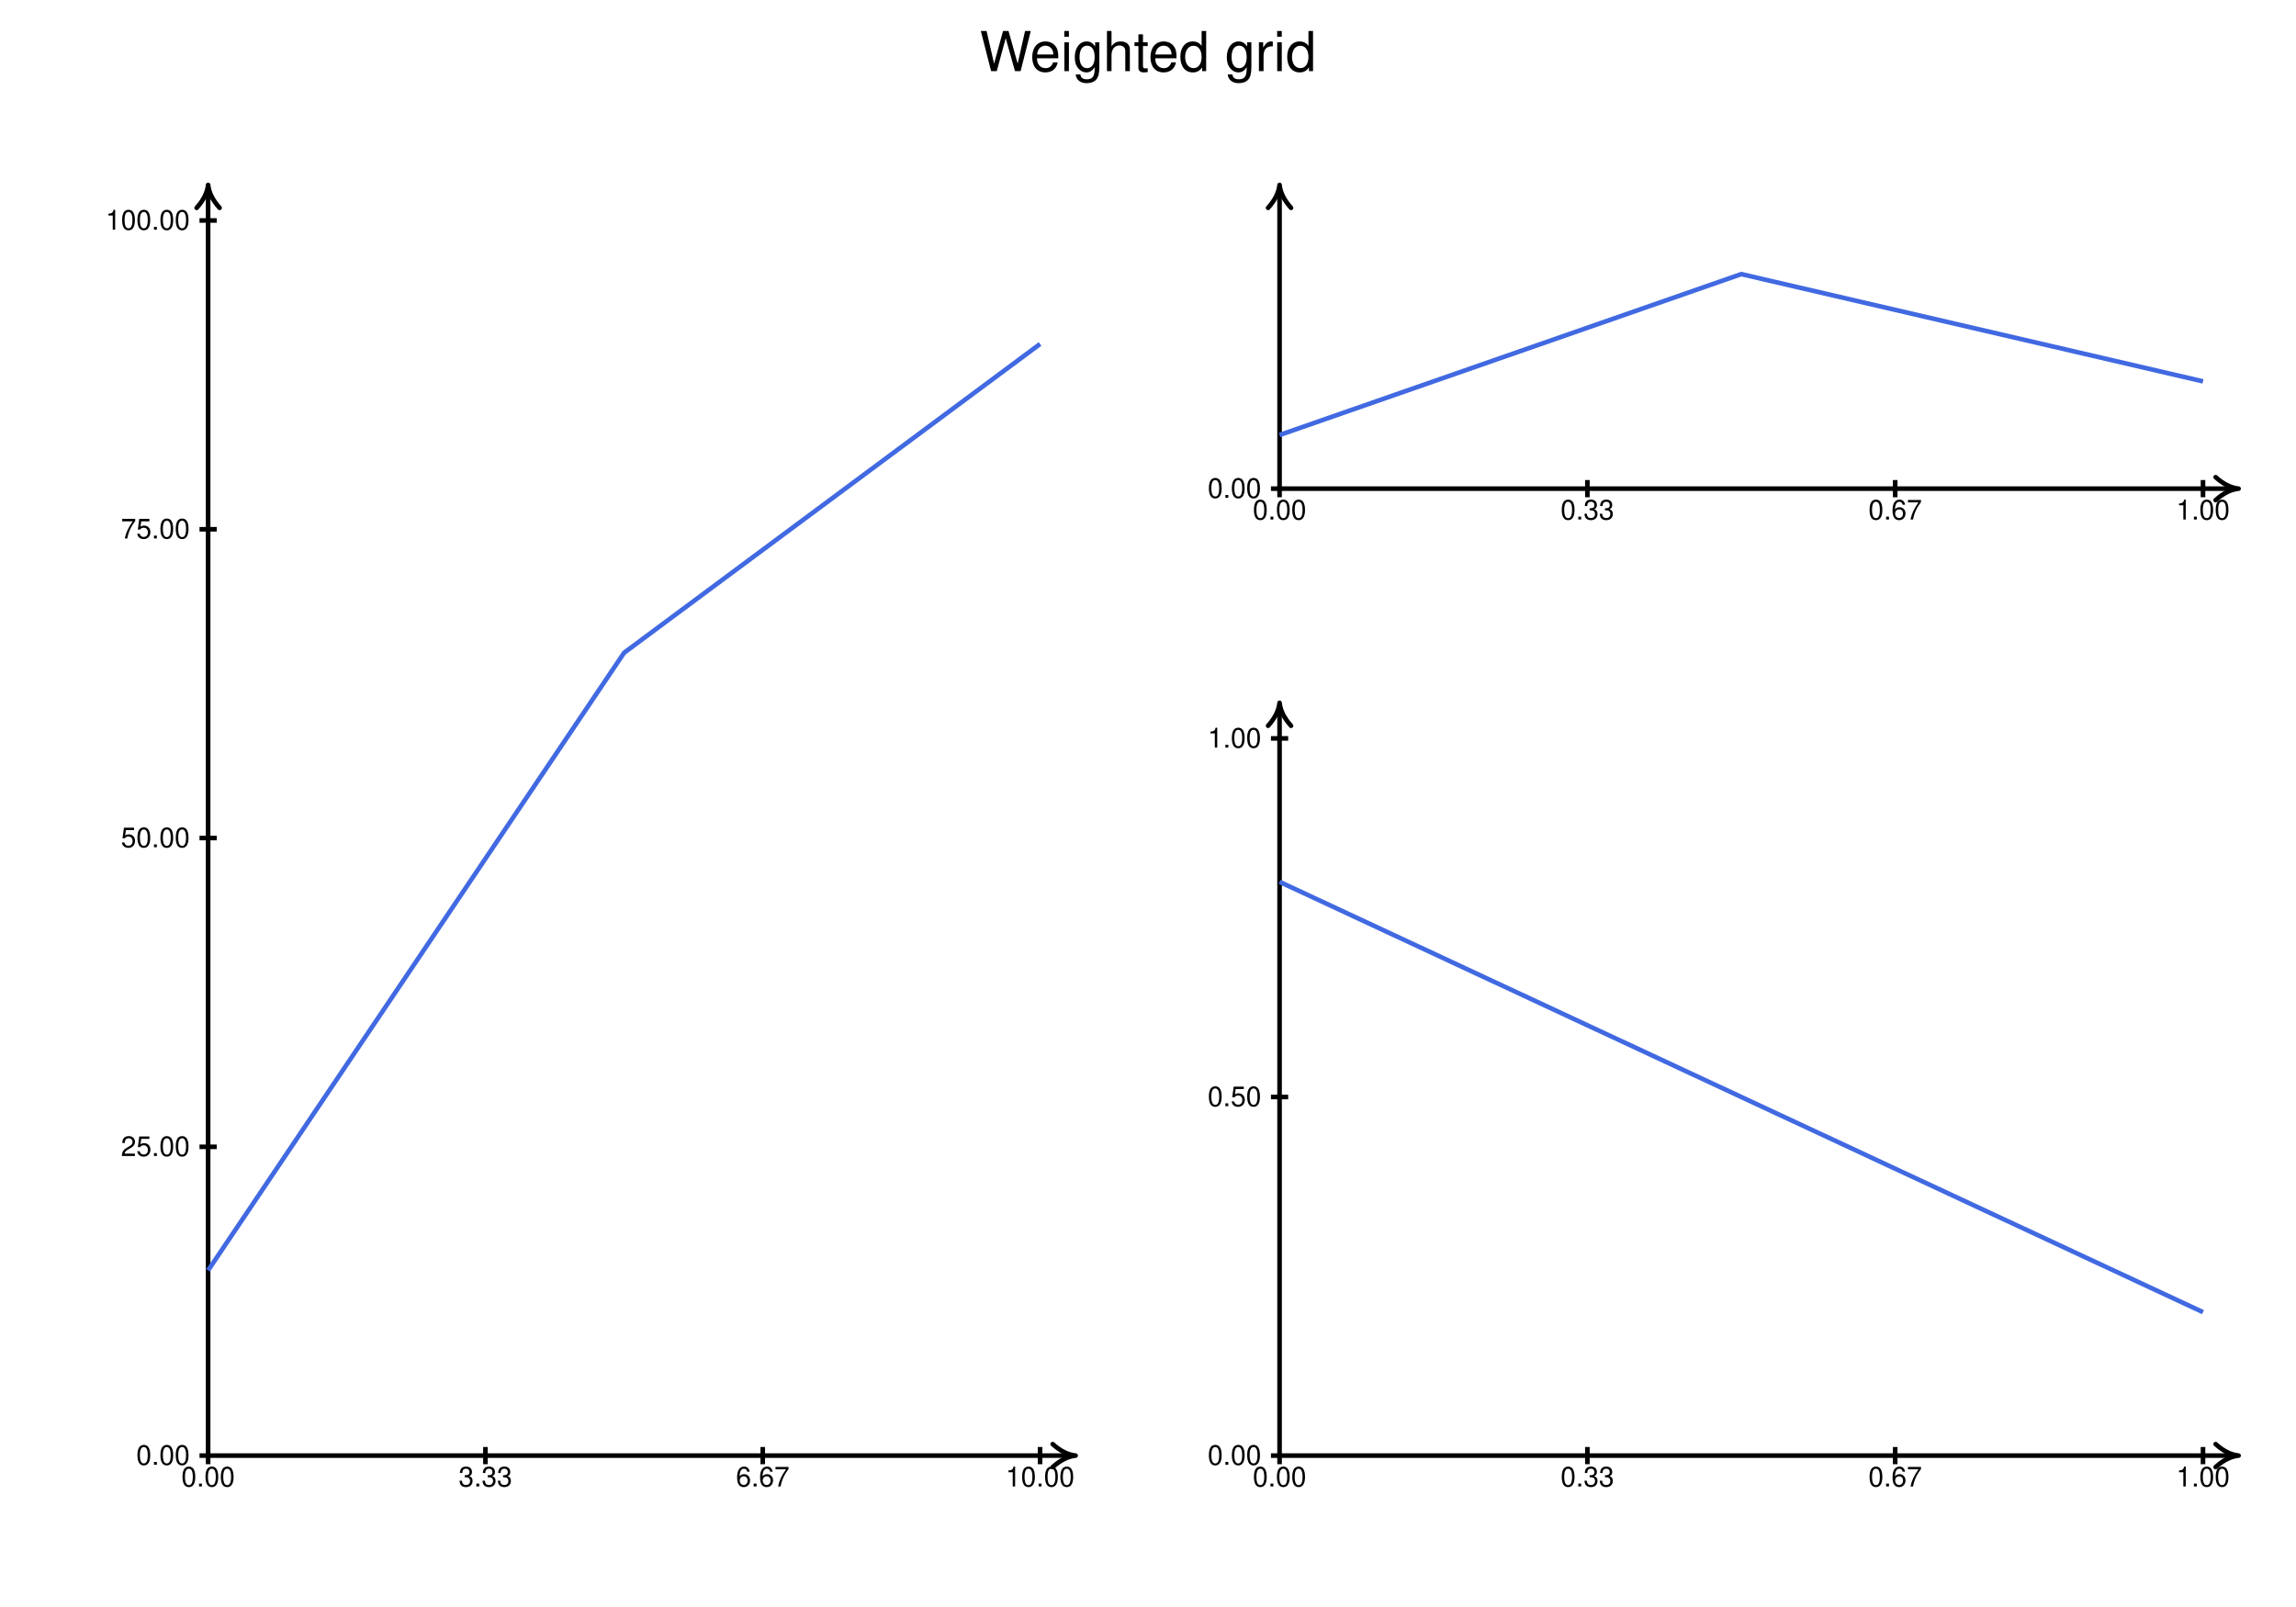
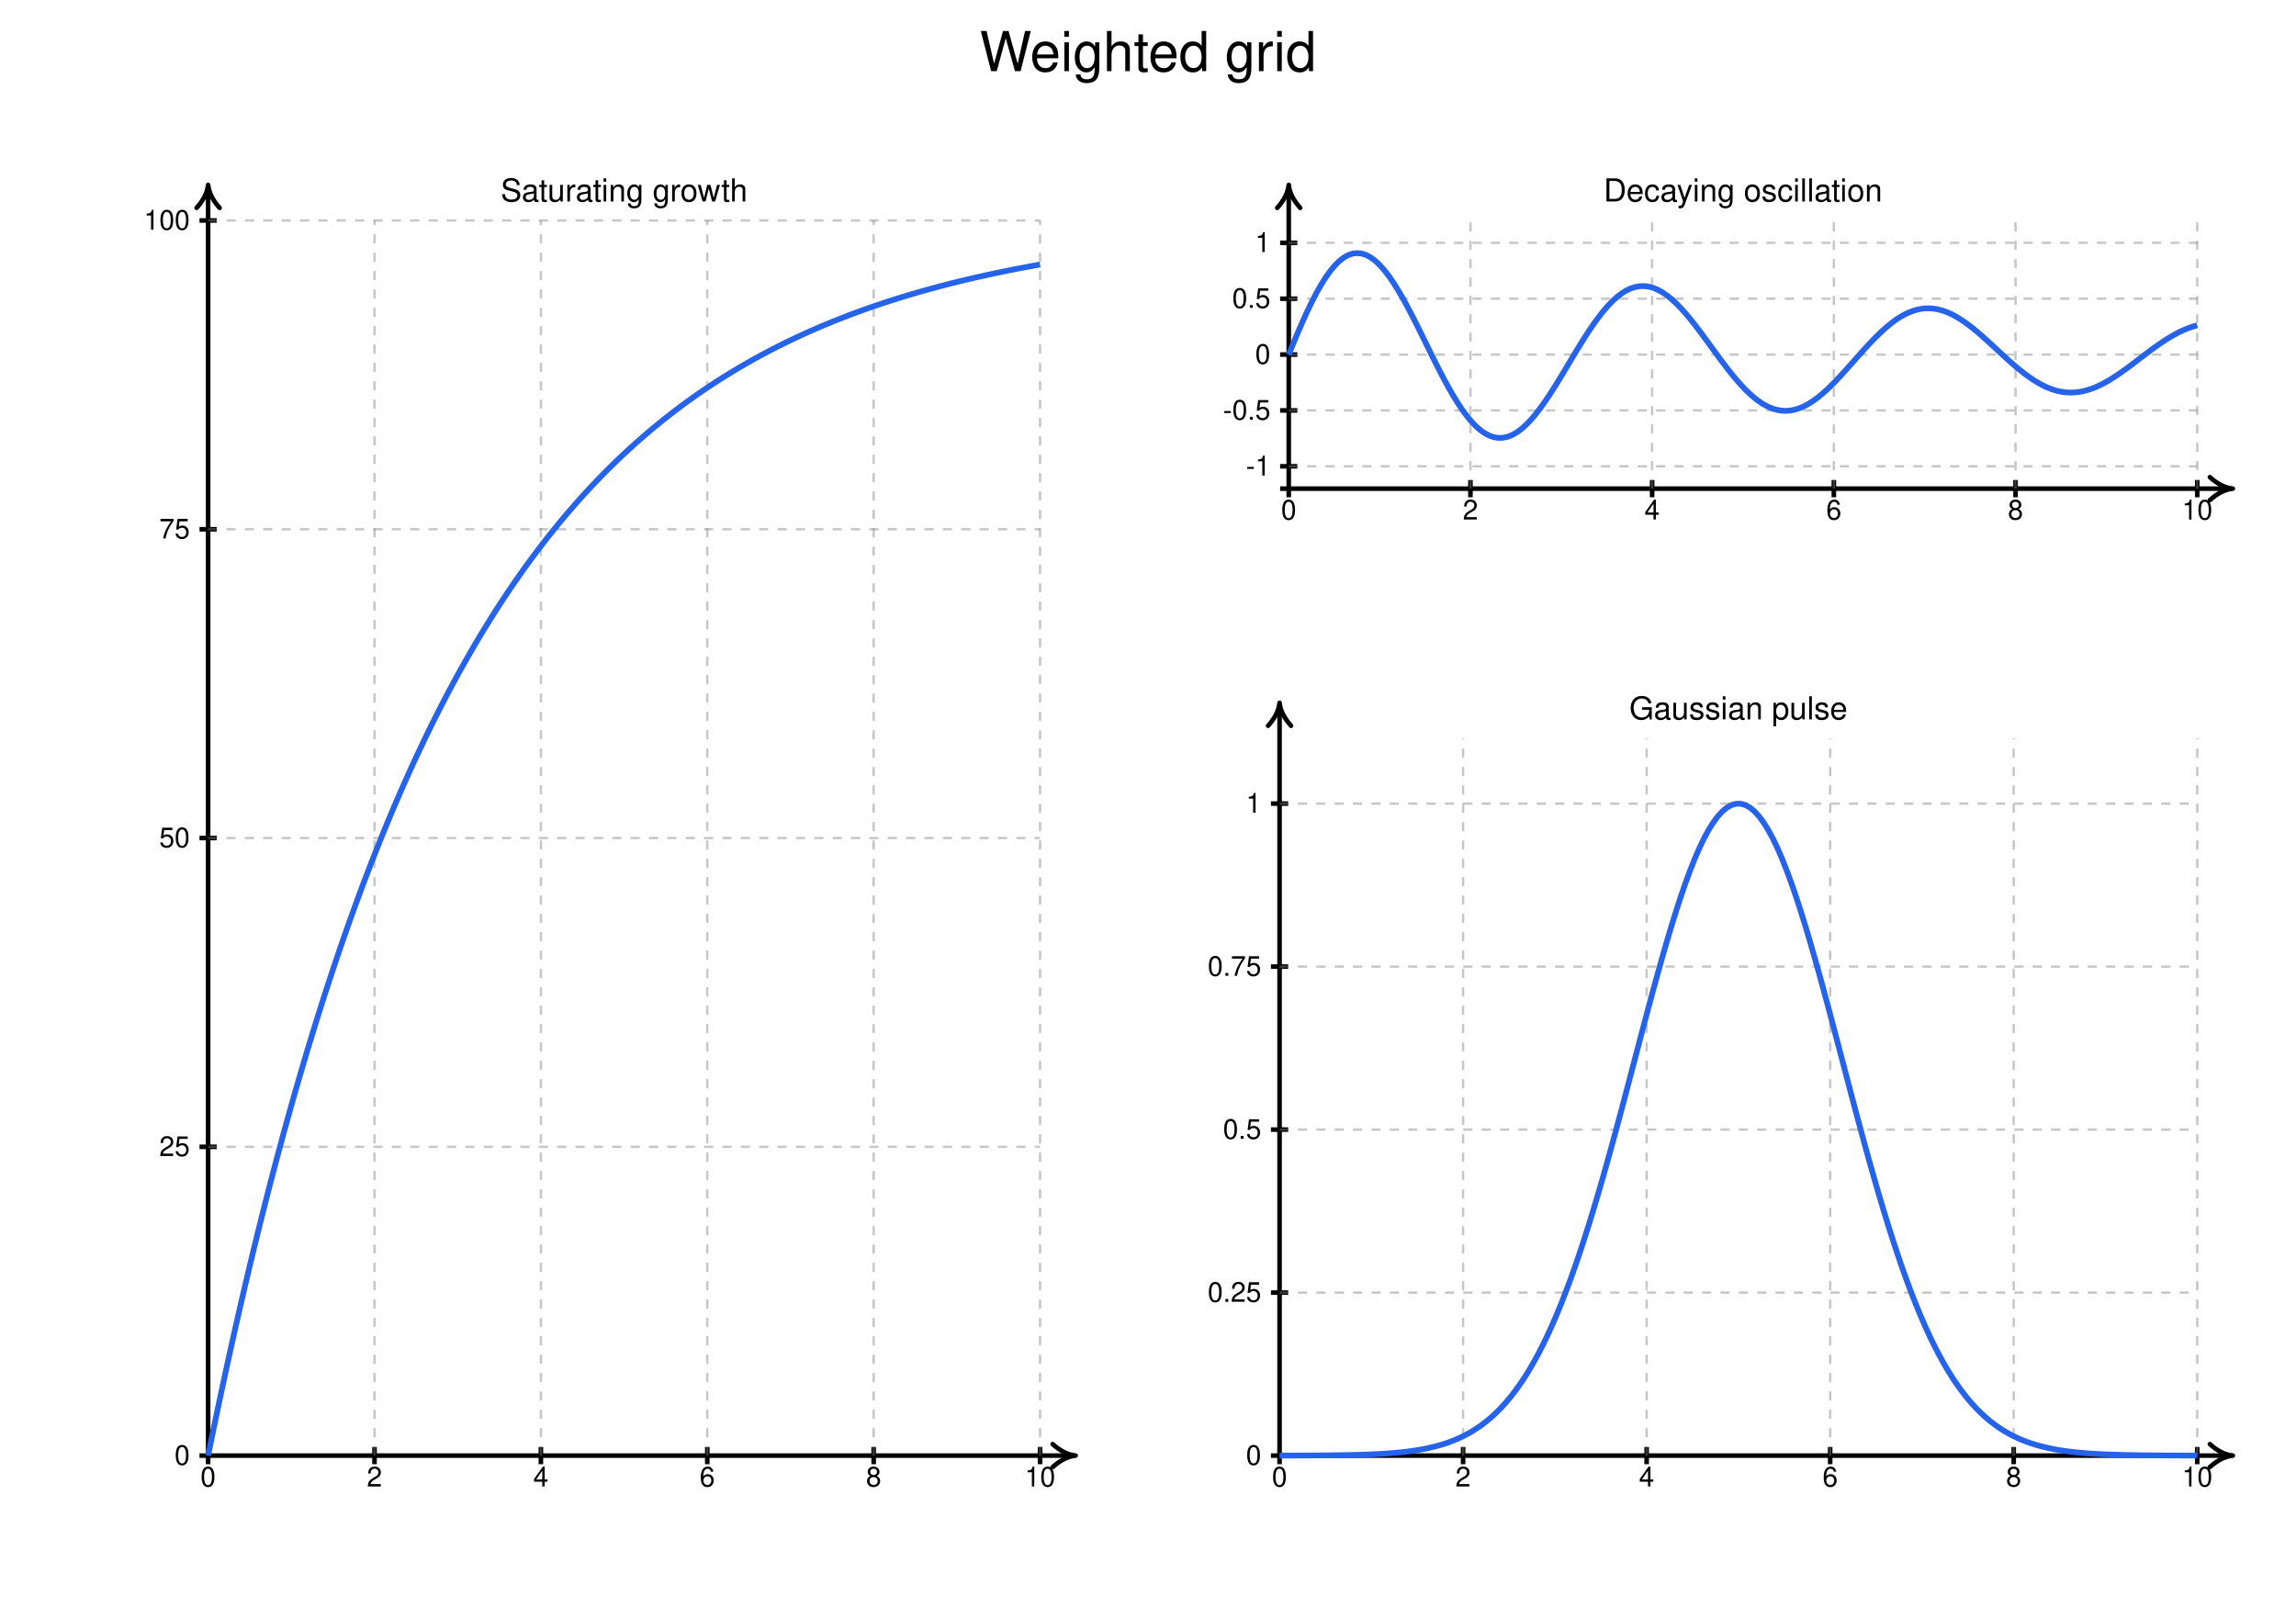
<svg xmlns="http://www.w3.org/2000/svg" xmlns:xlink="http://www.w3.org/1999/xlink" width="1000" height="700" viewBox="0 0 1000 700">
  <defs>
    <path id="sp0_arrow" d="M-10 -5 Q-5 -0.5 0 0 Q-5 0.5 -10 5" />
    <path id="sp1_arrow" d="M-10 -5 Q-5 -0.5 0 0 Q-5 0.5 -10 5" />
    <path id="sp2_arrow" d="M-10 -5 Q-5 -0.5 0 0 Q-5 0.5 -10 5" />
  </defs>
  <text fill="black" transform="translate(500 20) rotate(0)" dominant-baseline="hanging" text-anchor="middle" font-family="Helvetica, Arial, sans-serif" font-size="24">Weighted grid</text>
  <g transform="translate(20 63.2)">
    <line x1="70.646" y1="574.6" x2="70.646" y2="18.34" stroke="black" stroke-width="2" fill="none" opacity="1" />
    <use xlink:href="#sp0_arrow" transform="translate(70.646 17.34) rotate(-90) scale(1 1)" stroke="black" stroke-width="2" stroke-linejoin="round" stroke-linecap="round" fill="none" opacity="1" />
    <line x1="66.896" y1="570.85" x2="447.488" y2="570.85" stroke="black" stroke-width="2" fill="none" opacity="1" />
    <use xlink:href="#sp0_arrow" transform="translate(448.488 570.85) rotate(0) scale(1 1)" stroke="black" stroke-width="2" stroke-linejoin="round" stroke-linecap="round" fill="none" opacity="1" />
-     <text fill="black" transform="translate(70.646 578.8) rotate(0)" dominant-baseline="hanging" text-anchor="middle" font-family="Helvetica, Arial, sans-serif" font-size="12">0.00</text>
-     <text fill="black" transform="translate(191.4267 578.8) rotate(0)" dominant-baseline="hanging" text-anchor="middle" font-family="Helvetica, Arial, sans-serif" font-size="12">3.33</text>
-     <line x1="191.427" y1="567.1" x2="191.427" y2="574.6" stroke="black" stroke-width="2" fill="none" opacity="1" />
-     <text fill="black" transform="translate(312.2073 578.8) rotate(0)" dominant-baseline="hanging" text-anchor="middle" font-family="Helvetica, Arial, sans-serif" font-size="12">6.67</text>
-     <line x1="312.207" y1="567.1" x2="312.207" y2="574.6" stroke="black" stroke-width="2" fill="none" opacity="1" />
-     <text fill="black" transform="translate(432.988 578.8) rotate(0)" dominant-baseline="hanging" text-anchor="middle" font-family="Helvetica, Arial, sans-serif" font-size="12">10.00</text>
+     <text fill="black" transform="translate(70.646 578.8) rotate(0)" dominant-baseline="hanging" text-anchor="middle" font-family="Helvetica, Arial, sans-serif" font-size="12">0</text>
+     <text fill="black" transform="translate(143.1144 578.8) rotate(0)" dominant-baseline="hanging" text-anchor="middle" font-family="Helvetica, Arial, sans-serif" font-size="12">2</text>
+     <line x1="143.114" y1="567.1" x2="143.114" y2="574.6" stroke="black" stroke-width="2" fill="none" opacity="1" />
+     <line x1="143.114" y1="570.85" x2="143.114" y2="32.84" stroke="gray" stroke-width="1" fill="none" opacity="0.45" stroke-dasharray="4" />
+     <text fill="black" transform="translate(215.5828 578.8) rotate(0)" dominant-baseline="hanging" text-anchor="middle" font-family="Helvetica, Arial, sans-serif" font-size="12">4</text>
+     <line x1="215.583" y1="567.1" x2="215.583" y2="574.6" stroke="black" stroke-width="2" fill="none" opacity="1" />
+     <line x1="215.583" y1="570.85" x2="215.583" y2="32.84" stroke="gray" stroke-width="1" fill="none" opacity="0.45" stroke-dasharray="4" />
+     <text fill="black" transform="translate(288.0512 578.8) rotate(0)" dominant-baseline="hanging" text-anchor="middle" font-family="Helvetica, Arial, sans-serif" font-size="12">6</text>
+     <line x1="288.051" y1="567.1" x2="288.051" y2="574.6" stroke="black" stroke-width="2" fill="none" opacity="1" />
+     <line x1="288.051" y1="570.85" x2="288.051" y2="32.84" stroke="gray" stroke-width="1" fill="none" opacity="0.45" stroke-dasharray="4" />
+     <text fill="black" transform="translate(360.5196 578.8) rotate(0)" dominant-baseline="hanging" text-anchor="middle" font-family="Helvetica, Arial, sans-serif" font-size="12">8</text>
+     <line x1="360.52" y1="567.1" x2="360.52" y2="574.6" stroke="black" stroke-width="2" fill="none" opacity="1" />
+     <line x1="360.52" y1="570.85" x2="360.52" y2="32.84" stroke="gray" stroke-width="1" fill="none" opacity="0.45" stroke-dasharray="4" />
+     <text fill="black" transform="translate(432.988 578.8) rotate(0)" dominant-baseline="hanging" text-anchor="middle" font-family="Helvetica, Arial, sans-serif" font-size="12">10</text>
    <line x1="432.988" y1="567.1" x2="432.988" y2="574.6" stroke="black" stroke-width="2" fill="none" opacity="1" />
-     <text fill="black" transform="translate(62.696 570.85) rotate(0)" dominant-baseline="middle" text-anchor="end" font-family="Helvetica, Arial, sans-serif" font-size="12">0.00</text>
-     <text fill="black" transform="translate(62.696 436.3475) rotate(0)" dominant-baseline="middle" text-anchor="end" font-family="Helvetica, Arial, sans-serif" font-size="12">25.00</text>
+     <line x1="432.988" y1="570.85" x2="432.988" y2="32.84" stroke="gray" stroke-width="1" fill="none" opacity="0.45" stroke-dasharray="4" />
+     <text fill="black" transform="translate(62.696 570.85) rotate(0)" dominant-baseline="middle" text-anchor="end" font-family="Helvetica, Arial, sans-serif" font-size="12">0</text>
+     <text fill="black" transform="translate(62.696 436.3475) rotate(0)" dominant-baseline="middle" text-anchor="end" font-family="Helvetica, Arial, sans-serif" font-size="12">25</text>
    <line x1="66.896" y1="436.348" x2="74.396" y2="436.348" stroke="black" stroke-width="2" fill="none" opacity="1" />
-     <text fill="black" transform="translate(62.696 301.845) rotate(0)" dominant-baseline="middle" text-anchor="end" font-family="Helvetica, Arial, sans-serif" font-size="12">50.00</text>
+     <line x1="70.646" y1="436.348" x2="432.988" y2="436.348" stroke="gray" stroke-width="1" fill="none" opacity="0.45" stroke-dasharray="4" />
+     <text fill="black" transform="translate(62.696 301.845) rotate(0)" dominant-baseline="middle" text-anchor="end" font-family="Helvetica, Arial, sans-serif" font-size="12">50</text>
    <line x1="66.896" y1="301.845" x2="74.396" y2="301.845" stroke="black" stroke-width="2" fill="none" opacity="1" />
-     <text fill="black" transform="translate(62.696 167.3425) rotate(0)" dominant-baseline="middle" text-anchor="end" font-family="Helvetica, Arial, sans-serif" font-size="12">75.00</text>
+     <line x1="70.646" y1="301.845" x2="432.988" y2="301.845" stroke="gray" stroke-width="1" fill="none" opacity="0.45" stroke-dasharray="4" />
+     <text fill="black" transform="translate(62.696 167.3425) rotate(0)" dominant-baseline="middle" text-anchor="end" font-family="Helvetica, Arial, sans-serif" font-size="12">75</text>
    <line x1="66.896" y1="167.343" x2="74.396" y2="167.343" stroke="black" stroke-width="2" fill="none" opacity="1" />
-     <text fill="black" transform="translate(62.696 32.84) rotate(0)" dominant-baseline="middle" text-anchor="end" font-family="Helvetica, Arial, sans-serif" font-size="12">100.00</text>
+     <line x1="70.646" y1="167.343" x2="432.988" y2="167.343" stroke="gray" stroke-width="1" fill="none" opacity="0.45" stroke-dasharray="4" />
+     <text fill="black" transform="translate(62.696 32.84) rotate(0)" dominant-baseline="middle" text-anchor="end" font-family="Helvetica, Arial, sans-serif" font-size="12">100</text>
    <line x1="66.896" y1="32.84" x2="74.396" y2="32.84" stroke="black" stroke-width="2" fill="none" opacity="1" />
-     <path d="M70.646 490.149 L251.817 221.143 L432.988 86.641" stroke="royalblue" stroke-width="2" fill="none" opacity="1" />
+     <line x1="70.646" y1="32.84" x2="432.988" y2="32.84" stroke="gray" stroke-width="1" fill="none" opacity="0.45" stroke-dasharray="4" />
+     <path d="M70.646 570.85 L72.467 561.913 L74.288 553.125 L76.108 544.482 L77.929 535.984 L79.75 527.626 L81.571 519.407 L83.392 511.325 L85.213 503.377 L87.033 495.561 L88.854 487.874 L90.675 480.316 L92.496 472.883 L94.317 465.573 L96.137 458.385 L97.958 451.317 L99.779 444.365 L101.6 437.529 L103.421 430.807 L105.242 424.197 L107.062 417.696 L108.883 411.303 L110.704 405.016 L112.525 398.834 L114.346 392.755 L116.166 386.776 L117.987 380.897 L119.808 375.115 L121.629 369.43 L123.45 363.839 L125.27 358.341 L127.091 352.934 L128.912 347.617 L130.733 342.388 L132.554 337.246 L134.375 332.19 L136.195 327.217 L138.016 322.327 L139.837 317.519 L141.658 312.79 L143.479 308.14 L145.299 303.567 L147.12 299.07 L148.941 294.647 L150.762 290.298 L152.583 286.022 L154.403 281.816 L156.224 277.681 L158.045 273.614 L159.866 269.614 L161.687 265.681 L163.507 261.813 L165.328 258.01 L167.149 254.27 L168.97 250.591 L170.791 246.975 L172.612 243.417 L174.432 239.92 L176.253 236.48 L178.074 233.097 L179.895 229.771 L181.716 226.5 L183.536 223.283 L185.357 220.119 L187.178 217.008 L188.999 213.949 L190.82 210.941 L192.641 207.982 L194.461 205.073 L196.282 202.212 L198.103 199.399 L199.924 196.632 L201.745 193.911 L203.565 191.236 L205.386 188.605 L207.207 186.017 L209.028 183.473 L210.849 180.971 L212.669 178.51 L214.49 176.09 L216.311 173.711 L218.132 171.371 L219.953 169.07 L221.774 166.807 L223.594 164.582 L225.415 162.393 L227.236 160.241 L229.057 158.125 L230.878 156.044 L232.698 153.997 L234.519 151.985 L236.34 150.006 L238.161 148.06 L239.982 146.146 L241.803 144.263 L243.623 142.413 L245.444 140.593 L247.265 138.803 L249.086 137.042 L250.907 135.312 L252.727 133.609 L254.548 131.936 L256.369 130.29 L258.19 128.671 L260.011 127.079 L261.832 125.514 L263.652 123.974 L265.473 122.46 L267.294 120.972 L269.115 119.508 L270.935 118.068 L272.756 116.652 L274.577 115.26 L276.398 113.891 L278.219 112.545 L280.04 111.221 L281.86 109.919 L283.681 108.638 L285.502 107.379 L287.323 106.141 L289.144 104.924 L290.964 103.726 L292.785 102.549 L294.606 101.391 L296.427 100.252 L298.248 99.132 L300.069 98.031 L301.889 96.948 L303.71 95.883 L305.531 94.836 L307.352 93.806 L309.173 92.794 L310.993 91.798 L312.814 90.819 L314.635 89.855 L316.456 88.908 L318.277 87.977 L320.098 87.061 L321.918 86.16 L323.739 85.275 L325.56 84.404 L327.381 83.547 L329.202 82.705 L331.022 81.877 L332.843 81.062 L334.664 80.261 L336.485 79.473 L338.306 78.699 L340.127 77.937 L341.947 77.188 L343.768 76.451 L345.589 75.727 L347.41 75.014 L349.231 74.314 L351.051 73.625 L352.872 72.948 L354.693 72.281 L356.514 71.626 L358.335 70.982 L360.155 70.348 L361.976 69.725 L363.797 69.112 L365.618 68.51 L367.439 67.918 L369.26 67.335 L371.08 66.762 L372.901 66.198 L374.722 65.644 L376.543 65.099 L378.364 64.564 L380.184 64.037 L382.005 63.518 L383.826 63.009 L385.647 62.508 L387.468 62.015 L389.288 61.53 L391.109 61.054 L392.93 60.585 L394.751 60.124 L396.572 59.671 L398.392 59.225 L400.213 58.787 L402.034 58.356 L403.855 57.932 L405.676 57.515 L407.497 57.105 L409.317 56.702 L411.138 56.306 L412.959 55.916 L414.78 55.533 L416.601 55.156 L418.421 54.785 L420.242 54.421 L422.063 54.062 L423.884 53.71 L425.705 53.363 L427.526 53.022 L429.346 52.687 L431.167 52.357 L432.988 52.033" stroke="#2563eb" stroke-width="2.5" fill="none" opacity="1" />
+     <text fill="black" transform="translate(251.817 24.56) rotate(0)" dominant-baseline="auto" text-anchor="middle" font-family="Helvetica, Arial, sans-serif" font-size="13.8">Saturating growth</text>
  </g>
  <g transform="translate(500 63.2)">
-     <line x1="57.302" y1="153.4" x2="57.302" y2="18.34" stroke="black" stroke-width="2" fill="none" opacity="1" />
-     <use xlink:href="#sp1_arrow" transform="translate(57.302 17.34) rotate(-90) scale(1 1)" stroke="black" stroke-width="2" stroke-linejoin="round" stroke-linecap="round" fill="none" opacity="1" />
-     <line x1="53.552" y1="149.65" x2="474" y2="149.65" stroke="black" stroke-width="2" fill="none" opacity="1" />
-     <use xlink:href="#sp1_arrow" transform="translate(475 149.65) rotate(0) scale(1 1)" stroke="black" stroke-width="2" stroke-linejoin="round" stroke-linecap="round" fill="none" opacity="1" />
-     <text fill="black" transform="translate(57.302 157.6) rotate(0)" dominant-baseline="hanging" text-anchor="middle" font-family="Helvetica, Arial, sans-serif" font-size="12">0.00</text>
-     <text fill="black" transform="translate(191.368 157.6) rotate(0)" dominant-baseline="hanging" text-anchor="middle" font-family="Helvetica, Arial, sans-serif" font-size="12">0.33</text>
-     <line x1="191.368" y1="145.9" x2="191.368" y2="153.4" stroke="black" stroke-width="2" fill="none" opacity="1" />
-     <text fill="black" transform="translate(325.434 157.6) rotate(0)" dominant-baseline="hanging" text-anchor="middle" font-family="Helvetica, Arial, sans-serif" font-size="12">0.67</text>
-     <line x1="325.434" y1="145.9" x2="325.434" y2="153.4" stroke="black" stroke-width="2" fill="none" opacity="1" />
-     <text fill="black" transform="translate(459.5 157.6) rotate(0)" dominant-baseline="hanging" text-anchor="middle" font-family="Helvetica, Arial, sans-serif" font-size="12">1.00</text>
-     <line x1="459.5" y1="145.9" x2="459.5" y2="153.4" stroke="black" stroke-width="2" fill="none" opacity="1" />
-     <text fill="black" transform="translate(49.352 149.65) rotate(0)" dominant-baseline="middle" text-anchor="end" font-family="Helvetica, Arial, sans-serif" font-size="12">0.00</text>
-     <path d="M57.302 126.288 L258.401 56.202 L459.5 102.926" stroke="royalblue" stroke-width="2" fill="none" opacity="1" />
+     <line x1="61.298" y1="153.4" x2="61.298" y2="18.34" stroke="black" stroke-width="2" fill="none" opacity="1" />
+     <use xlink:href="#sp1_arrow" transform="translate(61.298 17.34) rotate(-90) scale(1 1)" stroke="black" stroke-width="2" stroke-linejoin="round" stroke-linecap="round" fill="none" opacity="1" />
+     <line x1="57.548" y1="149.65" x2="471.488" y2="149.65" stroke="black" stroke-width="2" fill="none" opacity="1" />
+     <use xlink:href="#sp1_arrow" transform="translate(472.488 149.65) rotate(0) scale(1 1)" stroke="black" stroke-width="2" stroke-linejoin="round" stroke-linecap="round" fill="none" opacity="1" />
+     <text fill="black" transform="translate(61.298 157.6) rotate(0)" dominant-baseline="hanging" text-anchor="middle" font-family="Helvetica, Arial, sans-serif" font-size="12">0</text>
+     <text fill="black" transform="translate(140.436 157.6) rotate(0)" dominant-baseline="hanging" text-anchor="middle" font-family="Helvetica, Arial, sans-serif" font-size="12">2</text>
+     <line x1="140.436" y1="145.9" x2="140.436" y2="153.4" stroke="black" stroke-width="2" fill="none" opacity="1" />
+     <line x1="140.436" y1="149.65" x2="140.436" y2="32.84" stroke="gray" stroke-width="1" fill="none" opacity="0.45" stroke-dasharray="4" />
+     <text fill="black" transform="translate(219.574 157.6) rotate(0)" dominant-baseline="hanging" text-anchor="middle" font-family="Helvetica, Arial, sans-serif" font-size="12">4</text>
+     <line x1="219.574" y1="145.9" x2="219.574" y2="153.4" stroke="black" stroke-width="2" fill="none" opacity="1" />
+     <line x1="219.574" y1="149.65" x2="219.574" y2="32.84" stroke="gray" stroke-width="1" fill="none" opacity="0.45" stroke-dasharray="4" />
+     <text fill="black" transform="translate(298.712 157.6) rotate(0)" dominant-baseline="hanging" text-anchor="middle" font-family="Helvetica, Arial, sans-serif" font-size="12">6</text>
+     <line x1="298.712" y1="145.9" x2="298.712" y2="153.4" stroke="black" stroke-width="2" fill="none" opacity="1" />
+     <line x1="298.712" y1="149.65" x2="298.712" y2="32.84" stroke="gray" stroke-width="1" fill="none" opacity="0.45" stroke-dasharray="4" />
+     <text fill="black" transform="translate(377.85 157.6) rotate(0)" dominant-baseline="hanging" text-anchor="middle" font-family="Helvetica, Arial, sans-serif" font-size="12">8</text>
+     <line x1="377.85" y1="145.9" x2="377.85" y2="153.4" stroke="black" stroke-width="2" fill="none" opacity="1" />
+     <line x1="377.85" y1="149.65" x2="377.85" y2="32.84" stroke="gray" stroke-width="1" fill="none" opacity="0.45" stroke-dasharray="4" />
+     <text fill="black" transform="translate(456.988 157.6) rotate(0)" dominant-baseline="hanging" text-anchor="middle" font-family="Helvetica, Arial, sans-serif" font-size="12">10</text>
+     <line x1="456.988" y1="145.9" x2="456.988" y2="153.4" stroke="black" stroke-width="2" fill="none" opacity="1" />
+     <line x1="456.988" y1="149.65" x2="456.988" y2="32.84" stroke="gray" stroke-width="1" fill="none" opacity="0.45" stroke-dasharray="4" />
+     <text fill="black" transform="translate(53.348 139.9158) rotate(0)" dominant-baseline="middle" text-anchor="end" font-family="Helvetica, Arial, sans-serif" font-size="12">-1</text>
+     <line x1="57.548" y1="139.916" x2="65.048" y2="139.916" stroke="black" stroke-width="2" fill="none" opacity="1" />
+     <line x1="61.298" y1="139.916" x2="456.988" y2="139.916" stroke="gray" stroke-width="1" fill="none" opacity="0.45" stroke-dasharray="4" />
+     <text fill="black" transform="translate(53.348 115.5804) rotate(0)" dominant-baseline="middle" text-anchor="end" font-family="Helvetica, Arial, sans-serif" font-size="12">-0.5</text>
+     <line x1="57.548" y1="115.58" x2="65.048" y2="115.58" stroke="black" stroke-width="2" fill="none" opacity="1" />
+     <line x1="61.298" y1="115.58" x2="456.988" y2="115.58" stroke="gray" stroke-width="1" fill="none" opacity="0.45" stroke-dasharray="4" />
+     <text fill="black" transform="translate(53.348 91.245) rotate(0)" dominant-baseline="middle" text-anchor="end" font-family="Helvetica, Arial, sans-serif" font-size="12">0</text>
+     <line x1="57.548" y1="91.245" x2="65.048" y2="91.245" stroke="black" stroke-width="2" fill="none" opacity="1" />
+     <line x1="61.298" y1="91.245" x2="456.988" y2="91.245" stroke="gray" stroke-width="1" fill="none" opacity="0.45" stroke-dasharray="4" />
+     <text fill="black" transform="translate(53.348 66.9096) rotate(0)" dominant-baseline="middle" text-anchor="end" font-family="Helvetica, Arial, sans-serif" font-size="12">0.5</text>
+     <line x1="57.548" y1="66.91" x2="65.048" y2="66.91" stroke="black" stroke-width="2" fill="none" opacity="1" />
+     <line x1="61.298" y1="66.91" x2="456.988" y2="66.91" stroke="gray" stroke-width="1" fill="none" opacity="0.45" stroke-dasharray="4" />
+     <text fill="black" transform="translate(53.348 42.5742) rotate(0)" dominant-baseline="middle" text-anchor="end" font-family="Helvetica, Arial, sans-serif" font-size="12">1</text>
+     <line x1="57.548" y1="42.574" x2="65.048" y2="42.574" stroke="black" stroke-width="2" fill="none" opacity="1" />
+     <line x1="61.298" y1="42.574" x2="456.988" y2="42.574" stroke="gray" stroke-width="1" fill="none" opacity="0.45" stroke-dasharray="4" />
+     <path d="M61.298 91.245 L63.286 86.392 L65.275 81.649 L67.263 77.061 L69.252 72.674 L71.24 68.528 L73.228 64.663 L75.217 61.114 L77.205 57.912 L79.194 55.086 L81.182 52.66 L83.17 50.652 L85.159 49.078 L87.147 47.948 L89.135 47.268 L91.124 47.039 L93.112 47.258 L95.101 47.918 L97.089 49.005 L99.077 50.504 L101.066 52.395 L103.054 54.653 L105.043 57.252 L107.031 60.16 L109.019 63.345 L111.008 66.771 L112.996 70.4 L114.985 74.194 L116.973 78.113 L118.961 82.115 L120.95 86.159 L122.938 90.203 L124.927 94.207 L126.915 98.132 L128.903 101.939 L130.892 105.59 L132.88 109.051 L134.869 112.29 L136.857 115.276 L138.845 117.983 L140.834 120.387 L142.822 122.468 L144.81 124.208 L146.799 125.595 L148.787 126.618 L150.776 127.273 L152.764 127.557 L154.752 127.472 L156.741 127.022 L158.729 126.219 L160.718 125.073 L162.706 123.601 L164.694 121.822 L166.683 119.756 L168.671 117.43 L170.66 114.869 L172.648 112.102 L174.636 109.16 L176.625 106.074 L178.613 102.877 L180.601 99.603 L182.59 96.286 L184.578 92.96 L186.567 89.657 L188.555 86.412 L190.543 83.257 L192.532 80.22 L194.52 77.333 L196.509 74.622 L198.497 72.112 L200.485 69.826 L202.474 67.785 L204.462 66.005 L206.451 64.501 L208.439 63.285 L210.427 62.367 L212.416 61.75 L214.404 61.438 L216.393 61.43 L218.381 61.722 L220.369 62.308 L222.358 63.178 L224.346 64.319 L226.334 65.718 L228.323 67.356 L230.311 69.214 L232.3 71.27 L234.288 73.503 L236.276 75.886 L238.265 78.393 L240.253 80.999 L242.242 83.676 L244.23 86.395 L246.219 89.129 L248.207 91.851 L250.195 94.532 L252.184 97.147 L254.172 99.669 L256.16 102.076 L258.149 104.343 L260.137 106.45 L262.126 108.378 L264.114 110.109 L266.102 111.628 L268.091 112.924 L270.079 113.985 L272.067 114.803 L274.056 115.375 L276.044 115.696 L278.033 115.767 L280.021 115.59 L282.01 115.171 L283.998 114.516 L285.986 113.634 L287.975 112.538 L289.963 111.242 L291.952 109.76 L293.94 108.111 L295.928 106.312 L297.917 104.384 L299.905 102.347 L301.893 100.225 L303.882 98.038 L305.87 95.811 L307.859 93.565 L309.847 91.324 L311.835 89.11 L313.824 86.945 L315.812 84.851 L317.801 82.847 L319.789 80.953 L321.777 79.185 L323.766 77.562 L325.754 76.096 L327.743 74.802 L329.731 73.688 L331.719 72.766 L333.708 72.041 L335.696 71.519 L337.685 71.202 L339.673 71.09 L341.661 71.183 L343.65 71.477 L345.638 71.966 L347.626 72.642 L349.615 73.498 L351.603 74.522 L353.592 75.702 L355.58 77.023 L357.568 78.471 L359.557 80.029 L361.545 81.681 L363.534 83.409 L365.522 85.194 L367.51 87.017 L369.499 88.861 L371.487 90.705 L373.476 92.532 L375.464 94.323 L377.452 96.06 L379.441 97.728 L381.429 99.309 L383.418 100.79 L385.406 102.156 L387.394 103.394 L389.383 104.496 L391.371 105.45 L393.36 106.249 L395.348 106.887 L397.336 107.359 L399.325 107.664 L401.313 107.799 L403.301 107.766 L405.29 107.567 L407.278 107.207 L409.267 106.689 L411.255 106.023 L413.243 105.217 L415.232 104.28 L417.22 103.223 L419.209 102.059 L421.197 100.801 L423.185 99.462 L425.174 98.057 L427.162 96.601 L429.151 95.109 L431.139 93.597 L433.127 92.08 L435.116 90.574 L437.104 89.093 L439.092 87.653 L441.081 86.266 L443.069 84.947 L445.058 83.708 L447.046 82.561 L449.034 81.514 L451.023 80.579 L453.011 79.764 L455 79.073 L456.988 78.514" stroke="#2563eb" stroke-width="2.5" fill="none" opacity="1" />
+     <text fill="black" transform="translate(259.143 24.56) rotate(0)" dominant-baseline="auto" text-anchor="middle" font-family="Helvetica, Arial, sans-serif" font-size="13.8">Decaying oscillation</text>
  </g>
  <g transform="translate(500 288.8)">
    <line x1="57.302" y1="349" x2="57.302" y2="18.34" stroke="black" stroke-width="2" fill="none" opacity="1" />
    <use xlink:href="#sp2_arrow" transform="translate(57.302 17.34) rotate(-90) scale(1 1)" stroke="black" stroke-width="2" stroke-linejoin="round" stroke-linecap="round" fill="none" opacity="1" />
-     <line x1="53.552" y1="345.25" x2="474" y2="345.25" stroke="black" stroke-width="2" fill="none" opacity="1" />
-     <use xlink:href="#sp2_arrow" transform="translate(475 345.25) rotate(0) scale(1 1)" stroke="black" stroke-width="2" stroke-linejoin="round" stroke-linecap="round" fill="none" opacity="1" />
-     <text fill="black" transform="translate(57.302 353.2) rotate(0)" dominant-baseline="hanging" text-anchor="middle" font-family="Helvetica, Arial, sans-serif" font-size="12">0.00</text>
-     <text fill="black" transform="translate(191.368 353.2) rotate(0)" dominant-baseline="hanging" text-anchor="middle" font-family="Helvetica, Arial, sans-serif" font-size="12">0.33</text>
-     <line x1="191.368" y1="341.5" x2="191.368" y2="349" stroke="black" stroke-width="2" fill="none" opacity="1" />
-     <text fill="black" transform="translate(325.434 353.2) rotate(0)" dominant-baseline="hanging" text-anchor="middle" font-family="Helvetica, Arial, sans-serif" font-size="12">0.67</text>
-     <line x1="325.434" y1="341.5" x2="325.434" y2="349" stroke="black" stroke-width="2" fill="none" opacity="1" />
-     <text fill="black" transform="translate(459.5 353.2) rotate(0)" dominant-baseline="hanging" text-anchor="middle" font-family="Helvetica, Arial, sans-serif" font-size="12">1.00</text>
-     <line x1="459.5" y1="341.5" x2="459.5" y2="349" stroke="black" stroke-width="2" fill="none" opacity="1" />
-     <text fill="black" transform="translate(49.352 345.25) rotate(0)" dominant-baseline="middle" text-anchor="end" font-family="Helvetica, Arial, sans-serif" font-size="12">0.00</text>
-     <text fill="black" transform="translate(49.352 189.045) rotate(0)" dominant-baseline="middle" text-anchor="end" font-family="Helvetica, Arial, sans-serif" font-size="12">0.50</text>
-     <line x1="53.552" y1="189.045" x2="61.052" y2="189.045" stroke="black" stroke-width="2" fill="none" opacity="1" />
-     <text fill="black" transform="translate(49.352 32.84) rotate(0)" dominant-baseline="middle" text-anchor="end" font-family="Helvetica, Arial, sans-serif" font-size="12">1.00</text>
-     <line x1="53.552" y1="32.84" x2="61.052" y2="32.84" stroke="black" stroke-width="2" fill="none" opacity="1" />
-     <path d="M57.302 95.322 L258.401 189.045 L459.5 282.768" stroke="royalblue" stroke-width="2" fill="none" opacity="1" />
+     <line x1="53.552" y1="345.25" x2="471.488" y2="345.25" stroke="black" stroke-width="2" fill="none" opacity="1" />
+     <use xlink:href="#sp2_arrow" transform="translate(472.488 345.25) rotate(0) scale(1 1)" stroke="black" stroke-width="2" stroke-linejoin="round" stroke-linecap="round" fill="none" opacity="1" />
+     <text fill="black" transform="translate(57.302 353.2) rotate(0)" dominant-baseline="hanging" text-anchor="middle" font-family="Helvetica, Arial, sans-serif" font-size="12">0</text>
+     <text fill="black" transform="translate(137.2392 353.2) rotate(0)" dominant-baseline="hanging" text-anchor="middle" font-family="Helvetica, Arial, sans-serif" font-size="12">2</text>
+     <line x1="137.239" y1="341.5" x2="137.239" y2="349" stroke="black" stroke-width="2" fill="none" opacity="1" />
+     <line x1="137.239" y1="345.25" x2="137.239" y2="32.84" stroke="gray" stroke-width="1" fill="none" opacity="0.45" stroke-dasharray="4" />
+     <text fill="black" transform="translate(217.1764 353.2) rotate(0)" dominant-baseline="hanging" text-anchor="middle" font-family="Helvetica, Arial, sans-serif" font-size="12">4</text>
+     <line x1="217.176" y1="341.5" x2="217.176" y2="349" stroke="black" stroke-width="2" fill="none" opacity="1" />
+     <line x1="217.176" y1="345.25" x2="217.176" y2="32.84" stroke="gray" stroke-width="1" fill="none" opacity="0.45" stroke-dasharray="4" />
+     <text fill="black" transform="translate(297.1136 353.2) rotate(0)" dominant-baseline="hanging" text-anchor="middle" font-family="Helvetica, Arial, sans-serif" font-size="12">6</text>
+     <line x1="297.114" y1="341.5" x2="297.114" y2="349" stroke="black" stroke-width="2" fill="none" opacity="1" />
+     <line x1="297.114" y1="345.25" x2="297.114" y2="32.84" stroke="gray" stroke-width="1" fill="none" opacity="0.45" stroke-dasharray="4" />
+     <text fill="black" transform="translate(377.0508 353.2) rotate(0)" dominant-baseline="hanging" text-anchor="middle" font-family="Helvetica, Arial, sans-serif" font-size="12">8</text>
+     <line x1="377.051" y1="341.5" x2="377.051" y2="349" stroke="black" stroke-width="2" fill="none" opacity="1" />
+     <line x1="377.051" y1="345.25" x2="377.051" y2="32.84" stroke="gray" stroke-width="1" fill="none" opacity="0.45" stroke-dasharray="4" />
+     <text fill="black" transform="translate(456.988 353.2) rotate(0)" dominant-baseline="hanging" text-anchor="middle" font-family="Helvetica, Arial, sans-serif" font-size="12">10</text>
+     <line x1="456.988" y1="341.5" x2="456.988" y2="349" stroke="black" stroke-width="2" fill="none" opacity="1" />
+     <line x1="456.988" y1="345.25" x2="456.988" y2="32.84" stroke="gray" stroke-width="1" fill="none" opacity="0.45" stroke-dasharray="4" />
+     <text fill="black" transform="translate(49.352 345.25) rotate(0)" dominant-baseline="middle" text-anchor="end" font-family="Helvetica, Arial, sans-serif" font-size="12">0</text>
+     <text fill="black" transform="translate(49.352 274.2477) rotate(0)" dominant-baseline="middle" text-anchor="end" font-family="Helvetica, Arial, sans-serif" font-size="12">0.25</text>
+     <line x1="53.552" y1="274.248" x2="61.052" y2="274.248" stroke="black" stroke-width="2" fill="none" opacity="1" />
+     <line x1="57.302" y1="274.248" x2="456.988" y2="274.248" stroke="gray" stroke-width="1" fill="none" opacity="0.45" stroke-dasharray="4" />
+     <text fill="black" transform="translate(49.352 203.2455) rotate(0)" dominant-baseline="middle" text-anchor="end" font-family="Helvetica, Arial, sans-serif" font-size="12">0.5</text>
+     <line x1="53.552" y1="203.245" x2="61.052" y2="203.245" stroke="black" stroke-width="2" fill="none" opacity="1" />
+     <line x1="57.302" y1="203.245" x2="456.988" y2="203.245" stroke="gray" stroke-width="1" fill="none" opacity="0.45" stroke-dasharray="4" />
+     <text fill="black" transform="translate(49.352 132.2432) rotate(0)" dominant-baseline="middle" text-anchor="end" font-family="Helvetica, Arial, sans-serif" font-size="12">0.75</text>
+     <line x1="53.552" y1="132.243" x2="61.052" y2="132.243" stroke="black" stroke-width="2" fill="none" opacity="1" />
+     <line x1="57.302" y1="132.243" x2="456.988" y2="132.243" stroke="gray" stroke-width="1" fill="none" opacity="0.45" stroke-dasharray="4" />
+     <text fill="black" transform="translate(49.352 61.2409) rotate(0)" dominant-baseline="middle" text-anchor="end" font-family="Helvetica, Arial, sans-serif" font-size="12">1</text>
+     <line x1="53.552" y1="61.241" x2="61.052" y2="61.241" stroke="black" stroke-width="2" fill="none" opacity="1" />
+     <line x1="57.302" y1="61.241" x2="456.988" y2="61.241" stroke="gray" stroke-width="1" fill="none" opacity="0.45" stroke-dasharray="4" />
+     <path d="M57.302 345.234 L59.31 345.23 L61.319 345.226 L63.327 345.221 L65.336 345.215 L67.344 345.208 L69.353 345.199 L71.361 345.189 L73.37 345.176 L75.378 345.162 L77.387 345.145 L79.395 345.125 L81.404 345.101 L83.412 345.073 L85.421 345.04 L87.429 345.002 L89.438 344.957 L91.446 344.905 L93.454 344.845 L95.463 344.774 L97.471 344.693 L99.48 344.599 L101.488 344.491 L103.497 344.366 L105.505 344.223 L107.514 344.06 L109.522 343.873 L111.531 343.659 L113.539 343.416 L115.548 343.141 L117.556 342.828 L119.565 342.475 L121.573 342.077 L123.582 341.628 L125.59 341.125 L127.599 340.56 L129.607 339.929 L131.615 339.225 L133.624 338.441 L135.632 337.571 L137.641 336.606 L139.649 335.539 L141.658 334.361 L143.666 333.065 L145.675 331.642 L147.683 330.083 L149.692 328.378 L151.7 326.518 L153.709 324.494 L155.717 322.297 L157.726 319.918 L159.734 317.347 L161.743 314.575 L163.751 311.595 L165.76 308.398 L167.768 304.977 L169.776 301.325 L171.785 297.436 L173.793 293.305 L175.802 288.929 L177.81 284.305 L179.819 279.431 L181.827 274.307 L183.836 268.935 L185.844 263.318 L187.853 257.461 L189.861 251.37 L191.87 245.055 L193.878 238.526 L195.887 231.795 L197.895 224.878 L199.904 217.79 L201.912 210.551 L203.921 203.182 L205.929 195.705 L207.937 188.144 L209.946 180.527 L211.954 172.881 L213.963 165.235 L215.971 157.62 L217.98 150.069 L219.988 142.614 L221.997 135.289 L224.005 128.128 L226.014 121.165 L228.022 114.435 L230.031 107.972 L232.039 101.808 L234.048 95.975 L236.056 90.507 L238.065 85.431 L240.073 80.777 L242.082 76.57 L244.09 72.834 L246.098 69.59 L248.107 66.858 L250.115 64.652 L252.124 62.986 L254.132 61.87 L256.141 61.311 L258.149 61.311 L260.158 61.87 L262.166 62.986 L264.175 64.652 L266.183 66.858 L268.192 69.59 L270.2 72.834 L272.209 76.57 L274.217 80.777 L276.226 85.431 L278.234 90.507 L280.242 95.975 L282.251 101.808 L284.259 107.972 L286.268 114.435 L288.276 121.165 L290.285 128.128 L292.293 135.289 L294.302 142.614 L296.31 150.069 L298.319 157.62 L300.327 165.235 L302.336 172.881 L304.344 180.527 L306.353 188.144 L308.361 195.705 L310.37 203.182 L312.378 210.551 L314.387 217.79 L316.395 224.878 L318.403 231.795 L320.412 238.526 L322.42 245.055 L324.429 251.37 L326.437 257.461 L328.446 263.318 L330.454 268.935 L332.463 274.307 L334.471 279.431 L336.48 284.305 L338.488 288.929 L340.497 293.305 L342.505 297.436 L344.514 301.325 L346.522 304.977 L348.531 308.398 L350.539 311.595 L352.547 314.575 L354.556 317.347 L356.564 319.918 L358.573 322.297 L360.581 324.494 L362.59 326.518 L364.598 328.378 L366.607 330.083 L368.615 331.642 L370.624 333.065 L372.632 334.361 L374.641 335.539 L376.649 336.606 L378.658 337.571 L380.666 338.441 L382.675 339.225 L384.683 339.929 L386.692 340.56 L388.7 341.125 L390.708 341.628 L392.717 342.077 L394.725 342.475 L396.734 342.828 L398.742 343.141 L400.751 343.416 L402.759 343.659 L404.768 343.873 L406.776 344.06 L408.785 344.223 L410.793 344.366 L412.802 344.491 L414.81 344.599 L416.819 344.693 L418.827 344.774 L420.836 344.845 L422.844 344.905 L424.852 344.957 L426.861 345.002 L428.869 345.04 L430.878 345.073 L432.886 345.101 L434.895 345.125 L436.903 345.145 L438.912 345.162 L440.92 345.176 L442.929 345.189 L444.937 345.199 L446.946 345.208 L448.954 345.215 L450.963 345.221 L452.971 345.226 L454.979 345.23 L456.988 345.234" stroke="#2563eb" stroke-width="2.5" fill="none" opacity="1" />
+     <text fill="black" transform="translate(257.145 24.56) rotate(0)" dominant-baseline="auto" text-anchor="middle" font-family="Helvetica, Arial, sans-serif" font-size="13.8">Gaussian pulse</text>
  </g>
</svg>
